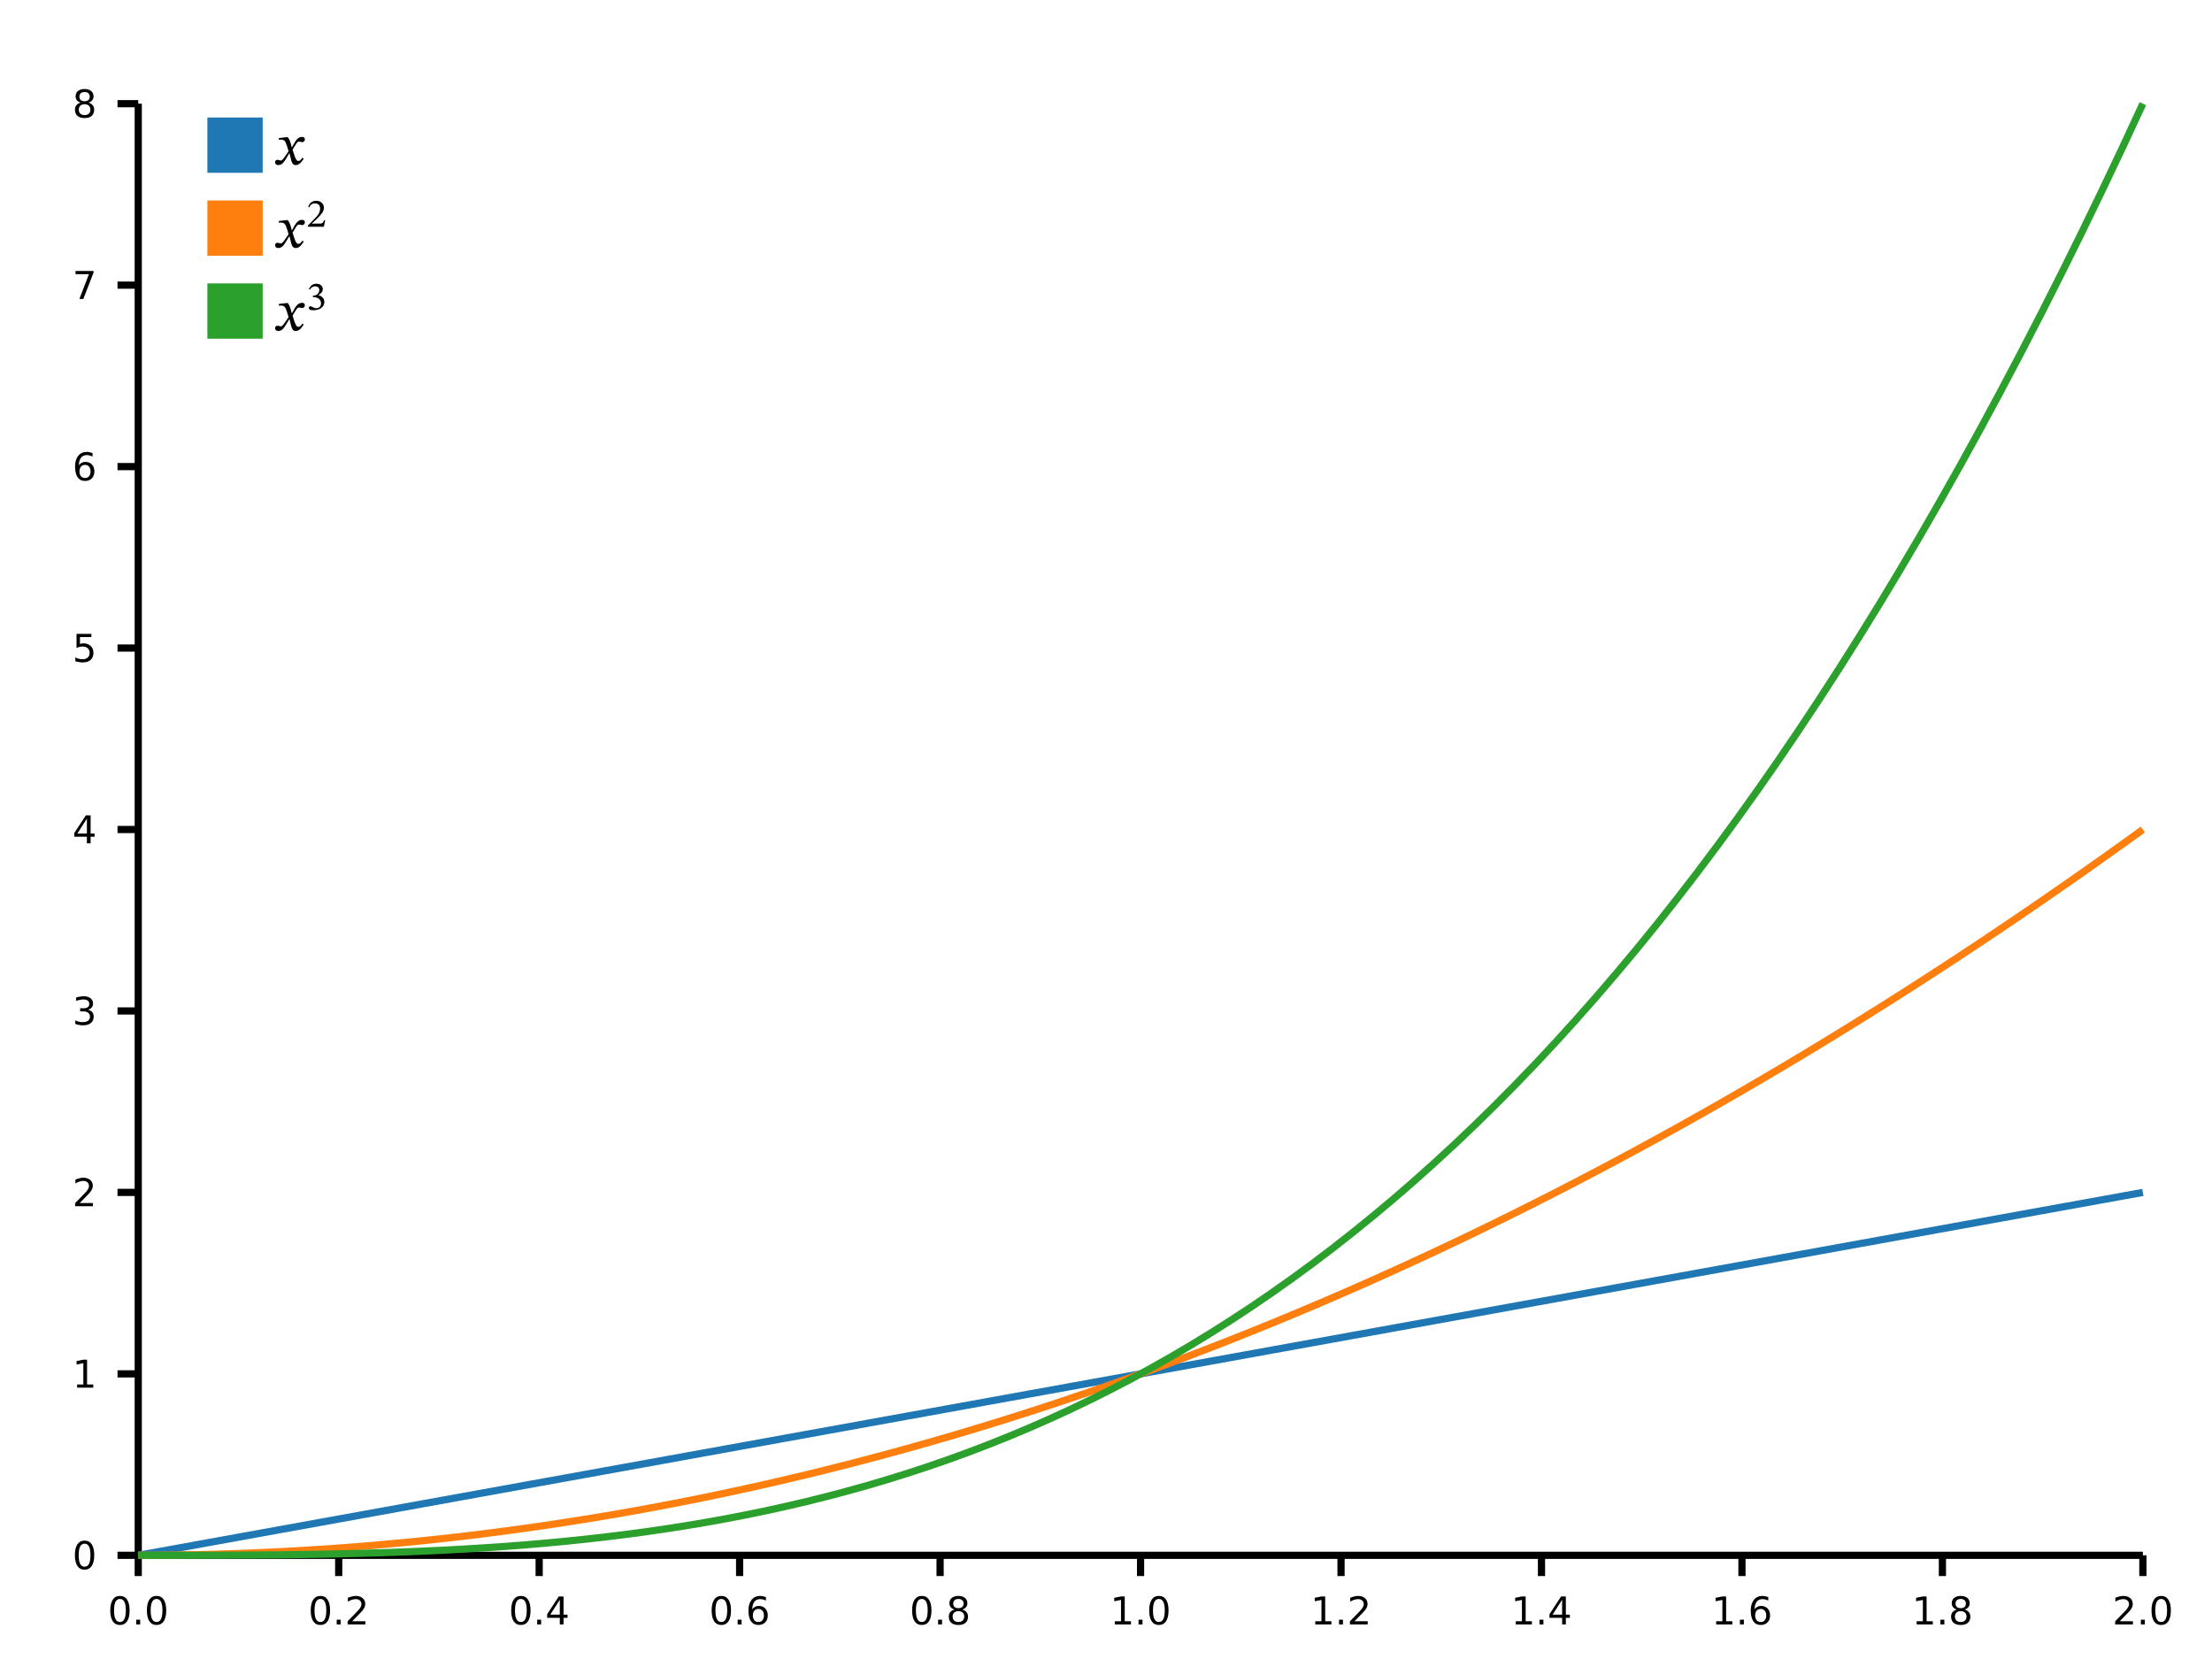
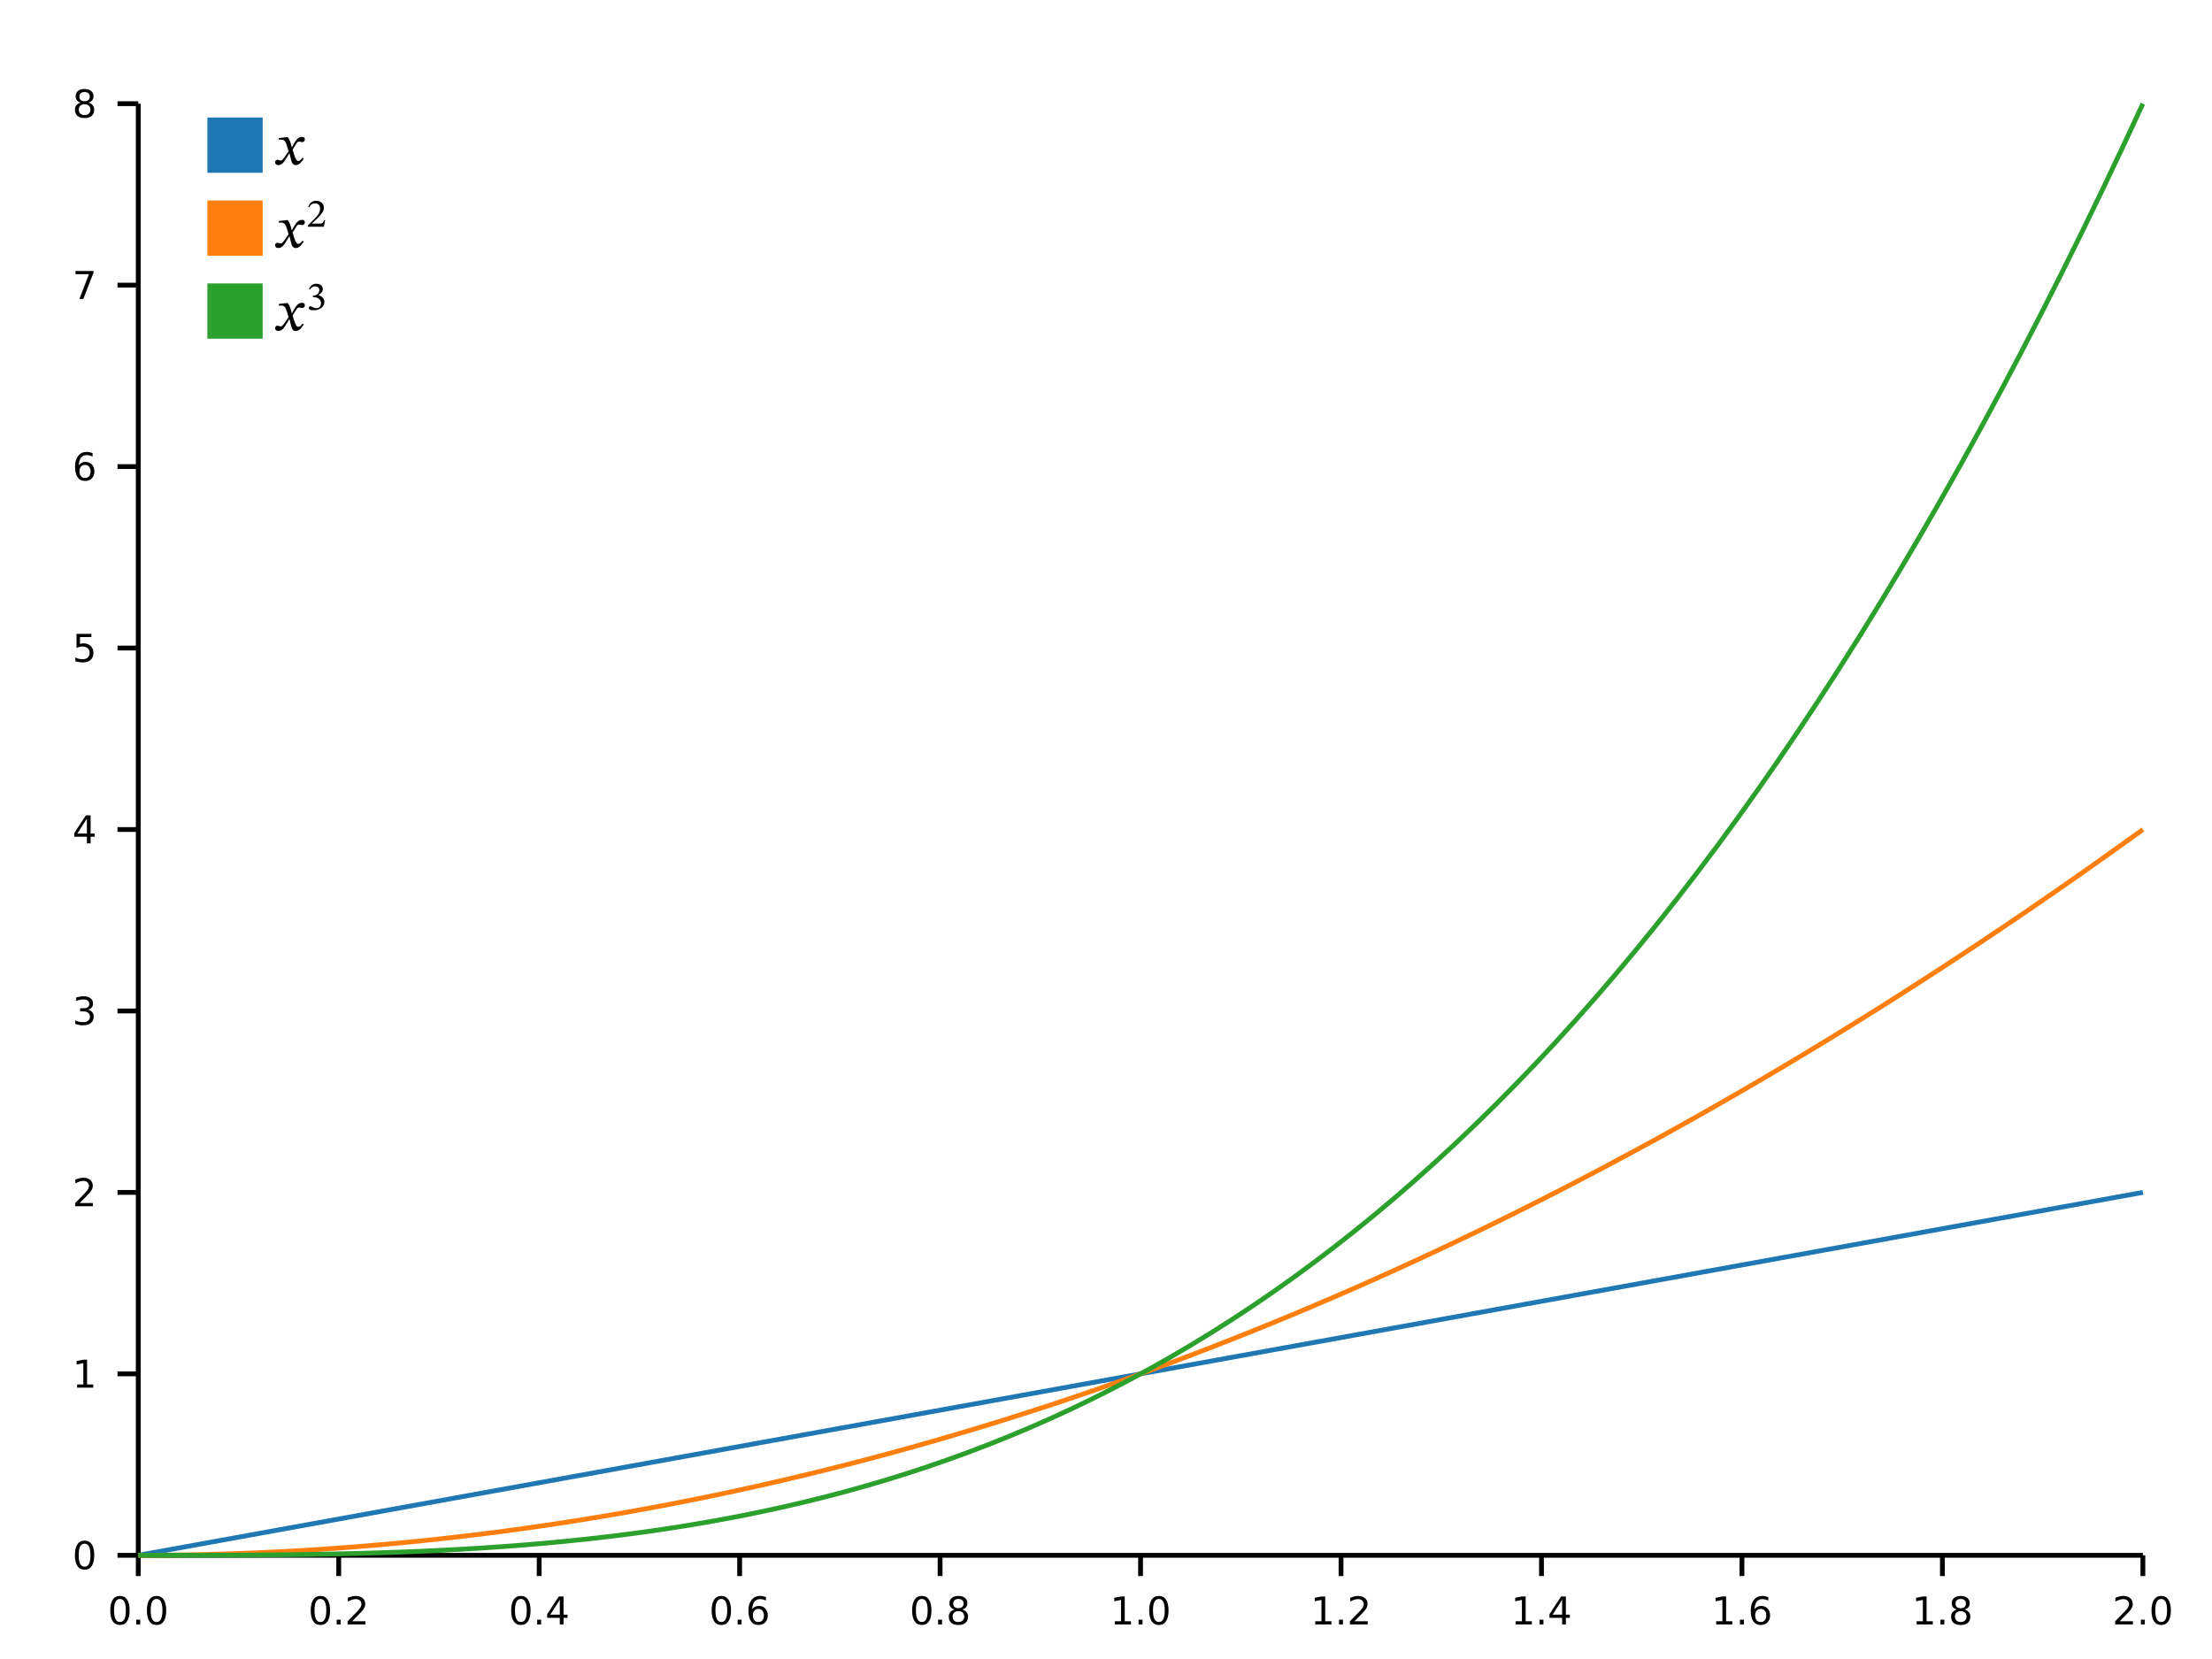
<svg xmlns="http://www.w3.org/2000/svg" xmlns:xlink="http://www.w3.org/1999/xlink" width="640px" height="480px" viewBox="0 0 640 480" version="1.1">
  <defs>
    <g>
      <symbol overflow="visible" id="glyph0-0">
        <path style="stroke:none;" d="M 0.547 1.969 L 0.547 -7.828 L 6.109 -7.828 L 6.109 1.969 Z M 1.172 1.344 L 5.484 1.344 L 5.484 -7.203 L 1.172 -7.203 Z M 1.172 1.344 " />
      </symbol>
      <symbol overflow="visible" id="glyph0-1">
        <path style="stroke:none;" d="M 3.531 -7.375 C 2.969 -7.375 2.539 -7.098 2.25 -6.547 C 1.969 -5.992 1.828 -5.16 1.828 -4.047 C 1.828 -2.93 1.969 -2.094 2.25 -1.531 C 2.539 -0.977 2.969 -0.703 3.531 -0.703 C 4.102 -0.703 4.531 -0.977 4.812 -1.531 C 5.094 -2.094 5.234 -2.93 5.234 -4.047 C 5.234 -5.16 5.094 -5.992 4.812 -6.547 C 4.531 -7.098 4.102 -7.375 3.531 -7.375 Z M 3.531 -8.25 C 4.438 -8.25 5.129 -7.891 5.609 -7.172 C 6.086 -6.453 6.328 -5.41 6.328 -4.047 C 6.328 -2.68 6.086 -1.641 5.609 -0.922 C 5.129 -0.203 4.438 0.156 3.531 0.156 C 2.625 0.156 1.93 -0.203 1.453 -0.922 C 0.973 -1.641 0.734 -2.68 0.734 -4.047 C 0.734 -5.41 0.973 -6.453 1.453 -7.172 C 1.93 -7.891 2.625 -8.25 3.531 -8.25 Z M 3.531 -8.25 " />
      </symbol>
      <symbol overflow="visible" id="glyph0-2">
        <path style="stroke:none;" d="M 1.188 -1.375 L 2.328 -1.375 L 2.328 0 L 1.188 0 Z M 1.188 -1.375 " />
      </symbol>
      <symbol overflow="visible" id="glyph0-3">
        <path style="stroke:none;" d="M 2.125 -0.922 L 5.953 -0.922 L 5.953 0 L 0.812 0 L 0.812 -0.922 C 1.227 -1.348 1.797 -1.926 2.516 -2.656 C 3.234 -3.383 3.688 -3.852 3.875 -4.062 C 4.219 -4.457 4.457 -4.789 4.594 -5.062 C 4.738 -5.332 4.812 -5.598 4.812 -5.859 C 4.812 -6.297 4.66 -6.648 4.359 -6.922 C 4.055 -7.191 3.66 -7.328 3.172 -7.328 C 2.828 -7.328 2.461 -7.266 2.078 -7.141 C 1.703 -7.023 1.301 -6.848 0.875 -6.609 L 0.875 -7.703 C 1.312 -7.879 1.723 -8.016 2.109 -8.109 C 2.492 -8.203 2.844 -8.25 3.156 -8.25 C 4 -8.25 4.664 -8.035 5.156 -7.609 C 5.656 -7.191 5.906 -6.633 5.906 -5.938 C 5.906 -5.602 5.844 -5.285 5.719 -4.984 C 5.594 -4.691 5.367 -4.344 5.047 -3.938 C 4.953 -3.832 4.66 -3.523 4.172 -3.016 C 3.691 -2.516 3.008 -1.816 2.125 -0.922 Z M 2.125 -0.922 " />
      </symbol>
      <symbol overflow="visible" id="glyph0-4">
        <path style="stroke:none;" d="M 4.203 -7.141 L 1.438 -2.828 L 4.203 -2.828 Z M 3.906 -8.094 L 5.281 -8.094 L 5.281 -2.828 L 6.438 -2.828 L 6.438 -1.906 L 5.281 -1.906 L 5.281 0 L 4.203 0 L 4.203 -1.906 L 0.547 -1.906 L 0.547 -2.969 Z M 3.906 -8.094 " />
      </symbol>
      <symbol overflow="visible" id="glyph0-5">
        <path style="stroke:none;" d="M 3.672 -4.484 C 3.172 -4.484 2.773 -4.316 2.484 -3.984 C 2.203 -3.648 2.062 -3.188 2.062 -2.594 C 2.062 -2.008 2.203 -1.547 2.484 -1.203 C 2.773 -0.867 3.172 -0.703 3.672 -0.703 C 4.16 -0.703 4.547 -0.867 4.828 -1.203 C 5.117 -1.547 5.266 -2.008 5.266 -2.594 C 5.266 -3.188 5.117 -3.648 4.828 -3.984 C 4.547 -4.316 4.16 -4.484 3.672 -4.484 Z M 5.844 -7.922 L 5.844 -6.922 C 5.57 -7.047 5.297 -7.145 5.016 -7.219 C 4.734 -7.289 4.453 -7.328 4.172 -7.328 C 3.453 -7.328 2.898 -7.082 2.516 -6.594 C 2.141 -6.102 1.922 -5.363 1.859 -4.375 C 2.078 -4.688 2.348 -4.926 2.672 -5.094 C 2.992 -5.27 3.348 -5.359 3.734 -5.359 C 4.547 -5.359 5.188 -5.109 5.656 -4.609 C 6.133 -4.117 6.375 -3.445 6.375 -2.594 C 6.375 -1.758 6.125 -1.094 5.625 -0.594 C 5.133 -0.094 4.484 0.156 3.672 0.156 C 2.734 0.156 2.016 -0.203 1.516 -0.922 C 1.023 -1.641 0.781 -2.68 0.781 -4.047 C 0.781 -5.328 1.082 -6.348 1.688 -7.109 C 2.289 -7.867 3.109 -8.25 4.141 -8.25 C 4.41 -8.25 4.688 -8.219 4.969 -8.156 C 5.25 -8.102 5.539 -8.023 5.844 -7.922 Z M 5.844 -7.922 " />
      </symbol>
      <symbol overflow="visible" id="glyph0-6">
        <path style="stroke:none;" d="M 3.531 -3.844 C 3.008 -3.844 2.598 -3.703 2.297 -3.422 C 2.004 -3.148 1.859 -2.77 1.859 -2.281 C 1.859 -1.789 2.004 -1.406 2.297 -1.125 C 2.598 -0.844 3.008 -0.703 3.531 -0.703 C 4.051 -0.703 4.461 -0.844 4.766 -1.125 C 5.066 -1.406 5.219 -1.789 5.219 -2.281 C 5.219 -2.77 5.066 -3.148 4.766 -3.422 C 4.461 -3.703 4.051 -3.844 3.531 -3.844 Z M 2.438 -4.312 C 1.969 -4.426 1.598 -4.645 1.328 -4.969 C 1.066 -5.289 0.938 -5.68 0.938 -6.141 C 0.938 -6.785 1.164 -7.297 1.625 -7.672 C 2.094 -8.055 2.727 -8.25 3.531 -8.25 C 4.332 -8.25 4.961 -8.055 5.422 -7.672 C 5.891 -7.297 6.125 -6.785 6.125 -6.141 C 6.125 -5.68 5.988 -5.289 5.719 -4.969 C 5.457 -4.645 5.094 -4.426 4.625 -4.312 C 5.156 -4.188 5.566 -3.941 5.859 -3.578 C 6.16 -3.223 6.312 -2.789 6.312 -2.281 C 6.312 -1.488 6.07 -0.883 5.594 -0.469 C 5.113 -0.051 4.426 0.156 3.531 0.156 C 2.633 0.156 1.945 -0.051 1.469 -0.469 C 0.988 -0.883 0.75 -1.488 0.75 -2.281 C 0.75 -2.789 0.895 -3.223 1.188 -3.578 C 1.488 -3.941 1.906 -4.188 2.438 -4.312 Z M 2.031 -6.047 C 2.031 -5.617 2.16 -5.285 2.422 -5.047 C 2.691 -4.816 3.062 -4.703 3.531 -4.703 C 4 -4.703 4.363 -4.816 4.625 -5.047 C 4.895 -5.285 5.031 -5.617 5.031 -6.047 C 5.031 -6.461 4.895 -6.785 4.625 -7.016 C 4.363 -7.254 4 -7.375 3.531 -7.375 C 3.062 -7.375 2.691 -7.254 2.422 -7.016 C 2.16 -6.785 2.031 -6.461 2.031 -6.047 Z M 2.031 -6.047 " />
      </symbol>
      <symbol overflow="visible" id="glyph0-7">
        <path style="stroke:none;" d="M 1.375 -0.922 L 3.172 -0.922 L 3.172 -7.094 L 1.219 -6.703 L 1.219 -7.703 L 3.156 -8.094 L 4.25 -8.094 L 4.25 -0.922 L 6.047 -0.922 L 6.047 0 L 1.375 0 Z M 1.375 -0.922 " />
      </symbol>
      <symbol overflow="visible" id="glyph0-8">
        <path style="stroke:none;" d="M 4.5 -4.359 C 5.031 -4.254 5.441 -4.023 5.734 -3.672 C 6.023 -3.316 6.172 -2.879 6.172 -2.359 C 6.172 -1.555 5.895 -0.938 5.344 -0.5 C 4.801 -0.062 4.023 0.156 3.016 0.156 C 2.672 0.156 2.316 0.117 1.953 0.047 C 1.598 -0.016 1.227 -0.113 0.844 -0.25 L 0.844 -1.297 C 1.145 -1.117 1.477 -0.984 1.844 -0.891 C 2.207 -0.805 2.586 -0.766 2.984 -0.766 C 3.672 -0.766 4.191 -0.898 4.547 -1.172 C 4.91 -1.441 5.094 -1.836 5.094 -2.359 C 5.094 -2.828 4.922 -3.195 4.578 -3.469 C 4.242 -3.738 3.781 -3.875 3.188 -3.875 L 2.25 -3.875 L 2.25 -4.781 L 3.234 -4.781 C 3.773 -4.781 4.188 -4.883 4.469 -5.094 C 4.75 -5.312 4.891 -5.625 4.891 -6.031 C 4.891 -6.445 4.742 -6.766 4.453 -6.984 C 4.16 -7.211 3.738 -7.328 3.188 -7.328 C 2.883 -7.328 2.562 -7.289 2.219 -7.219 C 1.875 -7.156 1.5 -7.055 1.094 -6.922 L 1.094 -7.891 C 1.508 -8.016 1.895 -8.102 2.25 -8.156 C 2.613 -8.219 2.957 -8.25 3.281 -8.25 C 4.113 -8.25 4.77 -8.055 5.25 -7.672 C 5.738 -7.297 5.984 -6.785 5.984 -6.141 C 5.984 -5.691 5.852 -5.312 5.594 -5 C 5.344 -4.695 4.977 -4.484 4.5 -4.359 Z M 4.5 -4.359 " />
      </symbol>
      <symbol overflow="visible" id="glyph0-9">
        <path style="stroke:none;" d="M 1.203 -8.094 L 5.5 -8.094 L 5.5 -7.172 L 2.203 -7.172 L 2.203 -5.188 C 2.359 -5.238 2.516 -5.281 2.672 -5.312 C 2.836 -5.344 3 -5.359 3.156 -5.359 C 4.062 -5.359 4.773 -5.109 5.297 -4.609 C 5.828 -4.117 6.094 -3.445 6.094 -2.594 C 6.094 -1.727 5.82 -1.051 5.281 -0.562 C 4.738 -0.082 3.973 0.156 2.984 0.156 C 2.648 0.156 2.305 0.125 1.953 0.062 C 1.598 0.008 1.234 -0.07 0.859 -0.188 L 0.859 -1.297 C 1.18 -1.117 1.516 -0.984 1.859 -0.891 C 2.211 -0.805 2.582 -0.766 2.969 -0.766 C 3.594 -0.766 4.086 -0.926 4.453 -1.25 C 4.816 -1.582 5 -2.031 5 -2.594 C 5 -3.156 4.816 -3.602 4.453 -3.938 C 4.086 -4.27 3.594 -4.438 2.969 -4.438 C 2.676 -4.438 2.383 -4.398 2.094 -4.328 C 1.801 -4.266 1.504 -4.164 1.203 -4.031 Z M 1.203 -8.094 " />
      </symbol>
      <symbol overflow="visible" id="glyph0-10">
        <path style="stroke:none;" d="M 0.906 -8.094 L 6.125 -8.094 L 6.125 -7.625 L 3.172 0 L 2.031 0 L 4.797 -7.172 L 0.906 -7.172 Z M 0.906 -8.094 " />
      </symbol>
      <symbol overflow="visible" id="glyph1-0">
        <path style="stroke:none;" d="M 5.328 -2.828 L 5.328 -3.094 C 5.328 -4.922 8.016 -6.219 8.016 -8.672 C 8.016 -10.406 6.562 -11.156 4.938 -11.156 C 3.25 -11.156 2.094 -10.203 2.094 -8.859 C 2.094 -8.062 2.422 -7.688 2.953 -7.688 C 3.344 -7.688 3.703 -7.906 3.703 -8.422 C 3.703 -9.047 3.344 -9.062 3.344 -9.625 C 3.344 -10.141 3.797 -10.516 4.781 -10.516 C 5.859 -10.516 6.516 -9.938 6.516 -8.625 C 6.516 -6.047 4.672 -5.438 4.672 -3.266 L 4.672 -2.828 Z M 5.969 -0.797 C 5.969 -1.312 5.625 -1.781 5.031 -1.781 C 4.422 -1.781 4.047 -1.328 4.047 -0.797 C 4.047 -0.25 4.375 0.141 5.016 0.141 C 5.625 0.141 5.969 -0.266 5.969 -0.797 Z M 9.922 2.812 L 9.922 -13.094 L 0.172 -13.094 L 0.172 2.812 Z M 9.047 1.938 L 1.016 1.938 L 1.016 -12.234 L 9.047 -12.234 Z M 9.047 1.938 " />
      </symbol>
      <symbol overflow="visible" id="glyph1-1">
        <path style="stroke:none;" d="M 5.25 -4.969 L 5.203 -4.969 L 5 -5.812 C 4.766 -6.719 4.453 -7.453 4.047 -7.922 L 3.797 -7.922 L 1.484 -7.656 L 1.484 -7.156 C 1.484 -7.156 1.734 -7.203 2 -7.203 C 3.094 -7.219 3.391 -6.766 3.828 -5.375 L 4.297 -3.844 L 3.094 -2.094 C 2.453 -1.172 2.156 -1.156 2.078 -1.156 C 1.797 -1.156 1.406 -1.359 1.031 -1.359 C 0.641 -1.359 0.391 -1 0.391 -0.672 C 0.391 -0.25 0.641 0.156 1.344 0.156 C 2.344 0.156 2.906 -0.641 3.438 -1.5 L 4.5 -3.234 L 4.562 -3.234 L 4.984 -1.547 C 5.219 -0.469 5.578 0.172 6.359 0.172 C 7.484 0.172 8.188 -0.969 8.672 -1.703 L 8.312 -1.969 C 7.875 -1.359 7.547 -1.031 7.125 -1.031 C 6.609 -1.031 6.266 -1.656 5.797 -3.188 L 5.453 -4.312 L 6.469 -5.938 C 6.75 -6.406 6.984 -6.641 7.375 -6.641 C 7.578 -6.641 7.969 -6.469 8.234 -6.469 C 8.688 -6.469 9 -6.859 9 -7.25 C 9 -7.719 8.797 -7.984 8.172 -7.984 C 7.188 -7.984 6.516 -7.172 6.062 -6.375 Z M 5.25 -4.969 " />
      </symbol>
      <symbol overflow="visible" id="glyph2-0">
        <path style="stroke:none;" d="M 3.734 -1.984 L 3.734 -2.172 C 3.734 -3.438 5.609 -4.359 5.609 -6.062 C 5.609 -7.281 4.594 -7.812 3.453 -7.812 C 2.281 -7.812 1.469 -7.141 1.469 -6.203 C 1.469 -5.656 1.688 -5.375 2.062 -5.375 C 2.344 -5.375 2.594 -5.531 2.594 -5.891 C 2.594 -6.344 2.344 -6.344 2.344 -6.734 C 2.344 -7.094 2.656 -7.359 3.344 -7.359 C 4.094 -7.359 4.562 -6.953 4.562 -6.031 C 4.562 -4.234 3.266 -3.812 3.266 -2.281 L 3.266 -1.984 Z M 4.172 -0.562 C 4.172 -0.922 3.938 -1.25 3.531 -1.25 C 3.094 -1.25 2.844 -0.938 2.844 -0.562 C 2.844 -0.172 3.062 0.094 3.516 0.094 C 3.938 0.094 4.172 -0.188 4.172 -0.562 Z M 6.938 1.969 L 6.938 -9.156 L 0.109 -9.156 L 0.109 1.969 Z M 6.344 1.359 L 0.719 1.359 L 0.719 -8.562 L 6.344 -8.562 Z M 6.344 1.359 " />
      </symbol>
      <symbol overflow="visible" id="glyph2-1">
        <path style="stroke:none;" d="M 5.422 -1.875 L 5.078 -1.875 C 4.812 -1.172 4.656 -0.922 4.031 -0.922 L 2.422 -0.922 L 1.594 -0.891 L 1.594 -0.953 L 3.141 -2.406 C 4.375 -3.656 5.047 -4.453 5.047 -5.5 C 5.047 -6.719 4.125 -7.516 2.797 -7.516 C 1.672 -7.516 0.875 -6.859 0.516 -5.734 L 0.797 -5.609 C 1.219 -6.484 1.734 -6.766 2.5 -6.766 C 3.391 -6.766 3.953 -6.203 3.953 -5.328 C 3.953 -4.094 3.375 -3.359 2.219 -2.172 L 0.438 -0.391 L 0.438 0 L 5.047 0 Z M 5.422 -1.875 " />
      </symbol>
      <symbol overflow="visible" id="glyph2-2">
        <path style="stroke:none;" d="M 1 -5.812 C 1.406 -6.438 1.828 -6.766 2.531 -6.766 C 3.25 -6.766 3.719 -6.359 3.719 -5.672 C 3.719 -4.734 2.891 -4.078 2.094 -4.078 L 1.875 -4.078 L 1.875 -3.641 L 2.109 -3.641 C 3.234 -3.641 4.219 -2.953 4.219 -1.922 C 4.219 -0.766 3.516 -0.438 2.781 -0.438 C 2.5 -0.438 2.328 -0.484 1.828 -0.734 C 1.422 -0.953 1.328 -1 1.141 -1 C 0.844 -1 0.688 -0.734 0.688 -0.484 C 0.688 -0.188 0.953 0.156 2 0.156 C 3.703 0.156 5.188 -0.672 5.188 -2.266 C 5.188 -3.297 4.406 -3.922 3.469 -4.219 L 3.469 -4.25 C 4.203 -4.719 4.734 -5.141 4.734 -5.953 C 4.734 -6.844 4.031 -7.516 2.844 -7.516 C 1.891 -7.516 1.172 -6.984 0.734 -5.969 Z M 1 -5.812 " />
      </symbol>
    </g>
  </defs>
  <g id="surface0">
-     <path style="fill:none;stroke-width:2.083;stroke-linecap:butt;stroke-linejoin:miter;stroke:rgb(0%,0%,0%);stroke-opacity:1;stroke-miterlimit:10;" d="M 40 30 L 620 30 " transform="matrix(1,0,0,-1,0,480)" />
-     <path style="fill:none;stroke-width:2.083;stroke-linecap:butt;stroke-linejoin:miter;stroke:rgb(0%,0%,0%);stroke-opacity:1;stroke-miterlimit:10;" d="M 40 30 L 40 24 M 98 30 L 98 24 M 156 30 L 156 24 M 214 30 L 214 24 M 272 30 L 272 24 M 330 30 L 330 24 M 388 30 L 388 24 M 446 30 L 446 24 M 504 30 L 504 24 M 562 30 L 562 24 M 620 30 L 620 24 " transform="matrix(1,0,0,-1,0,480)" />
+     <path style="fill:none;stroke-width:1.389;stroke-linecap:butt;stroke-linejoin:miter;stroke:rgb(0%,0%,0%);stroke-opacity:1;stroke-miterlimit:10;" d="M 40 30 L 620 30 " transform="matrix(1,0,0,-1,0,480)" />
+     <path style="fill:none;stroke-width:1.389;stroke-linecap:butt;stroke-linejoin:miter;stroke:rgb(0%,0%,0%);stroke-opacity:1;stroke-miterlimit:10;" d="M 40 30 L 40 24 M 98 30 L 98 24 M 156 30 L 156 24 M 214 30 L 214 24 M 272 30 L 272 24 M 330 30 L 330 24 M 388 30 L 388 24 M 446 30 L 446 24 M 504 30 L 504 24 M 562 30 L 562 24 M 620 30 L 620 24 " transform="matrix(1,0,0,-1,0,480)" />
    <g style="fill:rgb(0%,0%,0%);fill-opacity:1;">
      <use xlink:href="#glyph0-1" x="31.172" y="470" />
      <use xlink:href="#glyph0-2" x="38.234" y="470" />
      <use xlink:href="#glyph0-1" x="41.766" y="470" />
    </g>
    <g style="fill:rgb(0%,0%,0%);fill-opacity:1;">
      <use xlink:href="#glyph0-1" x="89.172" y="470" />
      <use xlink:href="#glyph0-2" x="96.234" y="470" />
      <use xlink:href="#glyph0-3" x="99.766" y="470" />
    </g>
    <g style="fill:rgb(0%,0%,0%);fill-opacity:1;">
      <use xlink:href="#glyph0-1" x="147.172" y="470" />
      <use xlink:href="#glyph0-2" x="154.234" y="470" />
      <use xlink:href="#glyph0-4" x="157.766" y="470" />
    </g>
    <g style="fill:rgb(0%,0%,0%);fill-opacity:1;">
      <use xlink:href="#glyph0-1" x="205.172" y="470" />
      <use xlink:href="#glyph0-2" x="212.234" y="470" />
      <use xlink:href="#glyph0-5" x="215.766" y="470" />
    </g>
    <g style="fill:rgb(0%,0%,0%);fill-opacity:1;">
      <use xlink:href="#glyph0-1" x="263.172" y="470" />
      <use xlink:href="#glyph0-2" x="270.234" y="470" />
      <use xlink:href="#glyph0-6" x="273.766" y="470" />
    </g>
    <g style="fill:rgb(0%,0%,0%);fill-opacity:1;">
      <use xlink:href="#glyph0-7" x="321.172" y="470" />
      <use xlink:href="#glyph0-2" x="328.234" y="470" />
      <use xlink:href="#glyph0-1" x="331.766" y="470" />
    </g>
    <g style="fill:rgb(0%,0%,0%);fill-opacity:1;">
      <use xlink:href="#glyph0-7" x="379.172" y="470" />
      <use xlink:href="#glyph0-2" x="386.234" y="470" />
      <use xlink:href="#glyph0-3" x="389.766" y="470" />
    </g>
    <g style="fill:rgb(0%,0%,0%);fill-opacity:1;">
      <use xlink:href="#glyph0-7" x="437.172" y="470" />
      <use xlink:href="#glyph0-2" x="444.234" y="470" />
      <use xlink:href="#glyph0-4" x="447.766" y="470" />
    </g>
    <g style="fill:rgb(0%,0%,0%);fill-opacity:1;">
      <use xlink:href="#glyph0-7" x="495.172" y="470" />
      <use xlink:href="#glyph0-2" x="502.234" y="470" />
      <use xlink:href="#glyph0-5" x="505.766" y="470" />
    </g>
    <g style="fill:rgb(0%,0%,0%);fill-opacity:1;">
      <use xlink:href="#glyph0-7" x="553.172" y="470" />
      <use xlink:href="#glyph0-2" x="560.234" y="470" />
      <use xlink:href="#glyph0-6" x="563.766" y="470" />
    </g>
    <g style="fill:rgb(0%,0%,0%);fill-opacity:1;">
      <use xlink:href="#glyph0-3" x="611.172" y="470" />
      <use xlink:href="#glyph0-2" x="618.234" y="470" />
      <use xlink:href="#glyph0-1" x="621.766" y="470" />
    </g>
-     <path style="fill:none;stroke-width:2.083;stroke-linecap:butt;stroke-linejoin:miter;stroke:rgb(0%,0%,0%);stroke-opacity:1;stroke-miterlimit:10;" d="M 40 30 L 40 450 " transform="matrix(1,0,0,-1,0,480)" />
-     <path style="fill:none;stroke-width:2.083;stroke-linecap:butt;stroke-linejoin:miter;stroke:rgb(0%,0%,0%);stroke-opacity:1;stroke-miterlimit:10;" d="M 40 30 L 34 30 M 40 82.5 L 34 82.5 M 40 135 L 34 135 M 40 187.5 L 34 187.5 M 40 240 L 34 240 M 40 292.5 L 34 292.5 M 40 345 L 34 345 M 40 397.5 L 34 397.5 M 40 450 L 34 450 " transform="matrix(1,0,0,-1,0,480)" />
+     <path style="fill:none;stroke-width:1.389;stroke-linecap:butt;stroke-linejoin:miter;stroke:rgb(0%,0%,0%);stroke-opacity:1;stroke-miterlimit:10;" d="M 40 30 L 40 450 " transform="matrix(1,0,0,-1,0,480)" />
+     <path style="fill:none;stroke-width:1.389;stroke-linecap:butt;stroke-linejoin:miter;stroke:rgb(0%,0%,0%);stroke-opacity:1;stroke-miterlimit:10;" d="M 40 30 L 34 30 M 40 82.5 L 34 82.5 M 40 135 L 34 135 M 40 187.5 L 34 187.5 M 40 240 L 34 240 M 40 292.5 L 34 292.5 M 40 345 L 34 345 M 40 397.5 L 34 397.5 M 40 450 L 34 450 " transform="matrix(1,0,0,-1,0,480)" />
    <g style="fill:rgb(0%,0%,0%);fill-opacity:1;">
      <use xlink:href="#glyph0-1" x="20.938" y="454" />
    </g>
    <g style="fill:rgb(0%,0%,0%);fill-opacity:1;">
      <use xlink:href="#glyph0-7" x="20.938" y="401.5" />
    </g>
    <g style="fill:rgb(0%,0%,0%);fill-opacity:1;">
      <use xlink:href="#glyph0-3" x="20.938" y="349" />
    </g>
    <g style="fill:rgb(0%,0%,0%);fill-opacity:1;">
      <use xlink:href="#glyph0-8" x="20.938" y="296.5" />
    </g>
    <g style="fill:rgb(0%,0%,0%);fill-opacity:1;">
      <use xlink:href="#glyph0-4" x="20.938" y="244" />
    </g>
    <g style="fill:rgb(0%,0%,0%);fill-opacity:1;">
      <use xlink:href="#glyph0-9" x="20.938" y="191.5" />
    </g>
    <g style="fill:rgb(0%,0%,0%);fill-opacity:1;">
      <use xlink:href="#glyph0-5" x="20.938" y="139" />
    </g>
    <g style="fill:rgb(0%,0%,0%);fill-opacity:1;">
      <use xlink:href="#glyph0-10" x="20.938" y="86.5" />
    </g>
    <g style="fill:rgb(0%,0%,0%);fill-opacity:1;">
      <use xlink:href="#glyph0-6" x="20.938" y="34" />
    </g>
-     <path style="fill:none;stroke-width:2.083;stroke-linecap:butt;stroke-linejoin:miter;stroke:rgb(12.157%,46.667%,70.588%);stroke-opacity:1;stroke-miterlimit:10;" d="M 40 30 L 45.859 31.062 L 51.719 32.121 L 57.574 33.184 L 63.434 34.242 L 69.293 35.305 L 75.152 36.363 L 81.012 37.426 L 86.867 38.484 L 92.727 39.547 L 98.586 40.605 L 104.445 41.668 L 110.305 42.727 L 116.16 43.789 L 122.02 44.848 L 127.879 45.91 L 133.738 46.969 L 139.598 48.031 L 145.453 49.09 L 151.312 50.152 L 157.172 51.211 L 163.031 52.273 L 168.891 53.332 L 174.746 54.395 L 180.605 55.453 L 186.465 56.516 L 192.324 57.574 L 198.184 58.637 L 204.039 59.695 L 209.898 60.758 L 215.758 61.816 L 221.617 62.879 L 227.477 63.938 L 233.332 65 L 239.191 66.062 L 245.051 67.121 L 250.91 68.184 L 256.77 69.242 L 262.625 70.305 L 268.484 71.363 L 274.344 72.426 L 280.203 73.484 L 286.062 74.547 L 291.918 75.605 L 297.777 76.668 L 303.637 77.727 L 309.496 78.789 L 315.355 79.848 L 321.211 80.91 L 327.07 81.969 L 332.93 83.031 L 338.789 84.09 L 344.645 85.152 L 350.504 86.211 L 356.363 87.273 L 362.223 88.332 L 368.082 89.395 L 373.938 90.453 L 379.797 91.516 L 385.656 92.574 L 391.516 93.637 L 397.375 94.695 L 403.23 95.758 L 409.09 96.816 L 414.949 97.879 L 420.809 98.938 L 426.668 100 L 432.523 101.062 L 438.383 102.121 L 444.242 103.184 L 450.102 104.242 L 455.961 105.305 L 461.816 106.363 L 467.676 107.426 L 473.535 108.484 L 479.395 109.547 L 485.254 110.605 L 491.109 111.668 L 496.969 112.727 L 502.828 113.789 L 508.688 114.848 L 514.547 115.91 L 520.402 116.969 L 526.262 118.031 L 532.121 119.09 L 537.98 120.152 L 543.84 121.211 L 549.695 122.273 L 555.555 123.332 L 561.414 124.395 L 567.273 125.453 L 573.133 126.516 L 578.988 127.574 L 584.848 128.637 L 590.707 129.695 L 596.566 130.758 L 602.426 131.816 L 608.281 132.879 L 614.141 133.938 L 620 135 " transform="matrix(1,0,0,-1,0,480)" />
-     <path style="fill:none;stroke-width:2.083;stroke-linecap:butt;stroke-linejoin:miter;stroke:rgb(100%,49.804%,5.49%);stroke-opacity:1;stroke-miterlimit:10;" d="M 40 30 L 45.859 30.02 L 51.719 30.086 L 57.574 30.191 L 63.434 30.344 L 69.293 30.535 L 75.152 30.77 L 81.012 31.051 L 86.867 31.371 L 92.727 31.734 L 98.586 32.145 L 104.445 32.594 L 110.305 33.086 L 116.16 33.621 L 122.02 34.199 L 127.879 34.82 L 133.738 35.484 L 139.598 36.191 L 145.453 36.941 L 151.312 37.734 L 157.172 38.57 L 163.031 39.449 L 168.891 40.371 L 174.746 41.336 L 180.605 42.34 L 186.465 43.391 L 192.324 44.484 L 198.184 45.621 L 204.039 46.797 L 209.898 48.02 L 215.758 49.285 L 221.617 50.59 L 227.477 51.941 L 233.332 53.332 L 239.191 54.77 L 245.051 56.246 L 250.91 57.77 L 256.77 59.332 L 262.625 60.941 L 268.484 62.59 L 274.344 64.281 L 280.203 66.02 L 286.062 67.797 L 291.918 69.617 L 297.777 71.48 L 303.637 73.387 L 309.496 75.34 L 315.355 77.332 L 321.211 79.367 L 327.07 81.445 L 332.93 83.566 L 338.789 85.73 L 344.645 87.938 L 350.504 90.188 L 356.363 92.48 L 362.223 94.816 L 368.082 97.191 L 373.938 99.613 L 379.797 102.078 L 385.656 104.586 L 391.516 107.137 L 397.375 109.727 L 403.23 112.363 L 409.09 115.043 L 414.949 117.762 L 420.809 120.527 L 426.668 123.332 L 432.523 126.184 L 438.383 129.074 L 444.242 132.012 L 450.102 134.988 L 455.961 138.012 L 461.816 141.074 L 467.676 144.18 L 473.535 147.332 L 479.395 150.523 L 485.254 153.758 L 491.109 157.035 L 496.969 160.359 L 502.828 163.723 L 508.688 167.129 L 514.547 170.578 L 520.402 174.07 L 526.262 177.605 L 532.121 181.184 L 537.98 184.805 L 543.84 188.469 L 549.695 192.176 L 555.555 195.926 L 561.414 199.719 L 567.273 203.555 L 573.133 207.434 L 578.988 211.352 L 584.848 215.316 L 590.707 219.324 L 596.566 223.375 L 602.426 227.465 L 608.281 231.602 L 614.141 235.777 L 620 240 " transform="matrix(1,0,0,-1,0,480)" />
-     <path style="fill:none;stroke-width:2.083;stroke-linecap:butt;stroke-linejoin:miter;stroke:rgb(17.255%,62.745%,17.255%);stroke-opacity:1;stroke-miterlimit:10;" d="M 40 30 L 45.859 30 L 51.719 30.004 L 57.574 30.012 L 63.434 30.027 L 69.293 30.055 L 75.152 30.094 L 81.012 30.148 L 86.867 30.223 L 92.727 30.316 L 98.586 30.434 L 104.445 30.574 L 110.305 30.746 L 116.16 30.949 L 122.02 31.188 L 127.879 31.461 L 133.738 31.773 L 139.598 32.125 L 145.453 32.523 L 151.312 32.969 L 157.172 33.461 L 163.031 34.008 L 168.891 34.609 L 174.746 35.266 L 180.605 35.984 L 186.465 36.762 L 192.324 37.609 L 198.184 38.52 L 204.039 39.504 L 209.898 40.559 L 215.758 41.688 L 221.617 42.895 L 227.477 44.184 L 233.332 45.555 L 239.191 47.012 L 245.051 48.559 L 250.91 50.195 L 256.77 51.926 L 262.625 53.75 L 268.484 55.676 L 274.344 57.703 L 280.203 59.832 L 286.062 62.07 L 291.918 64.414 L 297.777 66.871 L 303.637 69.445 L 309.496 72.133 L 315.355 74.941 L 321.211 77.871 L 327.07 80.926 L 332.93 84.105 L 338.789 87.418 L 344.645 90.863 L 350.504 94.441 L 356.363 98.16 L 362.223 102.016 L 368.082 106.016 L 373.938 110.16 L 379.797 114.457 L 385.656 118.898 L 391.516 123.496 L 397.375 128.25 L 403.23 133.16 L 409.09 138.234 L 414.949 143.469 L 420.809 148.875 L 426.668 154.445 L 432.523 160.188 L 438.383 166.105 L 444.242 172.195 L 450.102 178.469 L 455.961 184.926 L 461.816 191.562 L 467.676 198.387 L 473.535 205.402 L 479.395 212.609 L 485.254 220.012 L 491.109 227.613 L 496.969 235.414 L 502.828 243.414 L 508.688 251.621 L 514.547 260.039 L 520.402 268.664 L 526.262 277.5 L 532.121 286.555 L 537.98 295.828 L 543.84 305.32 L 549.695 315.039 L 555.555 324.98 L 561.414 335.148 L 567.273 345.551 L 573.133 356.188 L 578.988 367.059 L 584.848 378.172 L 590.707 389.523 L 596.566 401.121 L 602.426 412.965 L 608.281 425.055 L 614.141 437.402 L 620 450 " transform="matrix(1,0,0,-1,0,480)" />
+     <path style="fill:none;stroke-width:1.389;stroke-linecap:butt;stroke-linejoin:miter;stroke:rgb(12.157%,46.667%,70.588%);stroke-opacity:1;stroke-miterlimit:10;" d="M 40 30 L 45.859 31.062 L 51.719 32.121 L 57.574 33.184 L 63.434 34.242 L 69.293 35.305 L 75.152 36.363 L 81.012 37.426 L 86.867 38.484 L 92.727 39.547 L 98.586 40.605 L 104.445 41.668 L 110.305 42.727 L 116.16 43.789 L 122.02 44.848 L 127.879 45.91 L 133.738 46.969 L 139.598 48.031 L 145.453 49.09 L 151.312 50.152 L 157.172 51.211 L 163.031 52.273 L 168.891 53.332 L 174.746 54.395 L 180.605 55.453 L 186.465 56.516 L 192.324 57.574 L 198.184 58.637 L 204.039 59.695 L 209.898 60.758 L 215.758 61.816 L 221.617 62.879 L 227.477 63.938 L 233.332 65 L 239.191 66.062 L 245.051 67.121 L 250.91 68.184 L 256.77 69.242 L 262.625 70.305 L 268.484 71.363 L 274.344 72.426 L 280.203 73.484 L 286.062 74.547 L 291.918 75.605 L 297.777 76.668 L 303.637 77.727 L 309.496 78.789 L 315.355 79.848 L 321.211 80.91 L 327.07 81.969 L 332.93 83.031 L 338.789 84.09 L 344.645 85.152 L 350.504 86.211 L 356.363 87.273 L 362.223 88.332 L 368.082 89.395 L 373.938 90.453 L 379.797 91.516 L 385.656 92.574 L 391.516 93.637 L 397.375 94.695 L 403.23 95.758 L 409.09 96.816 L 414.949 97.879 L 420.809 98.938 L 426.668 100 L 432.523 101.062 L 438.383 102.121 L 444.242 103.184 L 450.102 104.242 L 455.961 105.305 L 461.816 106.363 L 467.676 107.426 L 473.535 108.484 L 479.395 109.547 L 485.254 110.605 L 491.109 111.668 L 496.969 112.727 L 502.828 113.789 L 508.688 114.848 L 514.547 115.91 L 520.402 116.969 L 526.262 118.031 L 532.121 119.09 L 537.98 120.152 L 543.84 121.211 L 549.695 122.273 L 555.555 123.332 L 561.414 124.395 L 567.273 125.453 L 573.133 126.516 L 578.988 127.574 L 584.848 128.637 L 590.707 129.695 L 596.566 130.758 L 602.426 131.816 L 608.281 132.879 L 614.141 133.938 L 620 135 " transform="matrix(1,0,0,-1,0,480)" />
+     <path style="fill:none;stroke-width:1.389;stroke-linecap:butt;stroke-linejoin:miter;stroke:rgb(100%,49.804%,5.49%);stroke-opacity:1;stroke-miterlimit:10;" d="M 40 30 L 45.859 30.02 L 51.719 30.086 L 57.574 30.191 L 63.434 30.344 L 69.293 30.535 L 75.152 30.77 L 81.012 31.051 L 86.867 31.371 L 92.727 31.734 L 98.586 32.145 L 104.445 32.594 L 110.305 33.086 L 116.16 33.621 L 122.02 34.199 L 127.879 34.82 L 133.738 35.484 L 139.598 36.191 L 145.453 36.941 L 151.312 37.734 L 157.172 38.57 L 163.031 39.449 L 168.891 40.371 L 174.746 41.336 L 180.605 42.34 L 186.465 43.391 L 192.324 44.484 L 198.184 45.621 L 204.039 46.797 L 209.898 48.02 L 215.758 49.285 L 221.617 50.59 L 227.477 51.941 L 233.332 53.332 L 239.191 54.77 L 245.051 56.246 L 250.91 57.77 L 256.77 59.332 L 262.625 60.941 L 268.484 62.59 L 274.344 64.281 L 280.203 66.02 L 286.062 67.797 L 291.918 69.617 L 297.777 71.48 L 303.637 73.387 L 309.496 75.34 L 315.355 77.332 L 321.211 79.367 L 327.07 81.445 L 332.93 83.566 L 338.789 85.73 L 344.645 87.938 L 350.504 90.188 L 356.363 92.48 L 362.223 94.816 L 368.082 97.191 L 373.938 99.613 L 379.797 102.078 L 385.656 104.586 L 391.516 107.137 L 397.375 109.727 L 403.23 112.363 L 409.09 115.043 L 414.949 117.762 L 420.809 120.527 L 426.668 123.332 L 432.523 126.184 L 438.383 129.074 L 444.242 132.012 L 450.102 134.988 L 455.961 138.012 L 461.816 141.074 L 467.676 144.18 L 473.535 147.332 L 479.395 150.523 L 485.254 153.758 L 491.109 157.035 L 496.969 160.359 L 502.828 163.723 L 508.688 167.129 L 514.547 170.578 L 520.402 174.07 L 526.262 177.605 L 532.121 181.184 L 537.98 184.805 L 543.84 188.469 L 549.695 192.176 L 555.555 195.926 L 561.414 199.719 L 567.273 203.555 L 573.133 207.434 L 578.988 211.352 L 584.848 215.316 L 590.707 219.324 L 596.566 223.375 L 602.426 227.465 L 608.281 231.602 L 614.141 235.777 L 620 240 " transform="matrix(1,0,0,-1,0,480)" />
+     <path style="fill:none;stroke-width:1.389;stroke-linecap:butt;stroke-linejoin:miter;stroke:rgb(17.255%,62.745%,17.255%);stroke-opacity:1;stroke-miterlimit:10;" d="M 40 30 L 45.859 30 L 51.719 30.004 L 57.574 30.012 L 63.434 30.027 L 69.293 30.055 L 75.152 30.094 L 81.012 30.148 L 86.867 30.223 L 92.727 30.316 L 98.586 30.434 L 104.445 30.574 L 110.305 30.746 L 116.16 30.949 L 122.02 31.188 L 127.879 31.461 L 133.738 31.773 L 139.598 32.125 L 145.453 32.523 L 151.312 32.969 L 157.172 33.461 L 163.031 34.008 L 168.891 34.609 L 174.746 35.266 L 180.605 35.984 L 186.465 36.762 L 192.324 37.609 L 198.184 38.52 L 204.039 39.504 L 209.898 40.559 L 215.758 41.688 L 221.617 42.895 L 227.477 44.184 L 233.332 45.555 L 239.191 47.012 L 245.051 48.559 L 250.91 50.195 L 256.77 51.926 L 262.625 53.75 L 268.484 55.676 L 274.344 57.703 L 280.203 59.832 L 286.062 62.07 L 291.918 64.414 L 297.777 66.871 L 303.637 69.445 L 309.496 72.133 L 315.355 74.941 L 321.211 77.871 L 327.07 80.926 L 332.93 84.105 L 338.789 87.418 L 344.645 90.863 L 350.504 94.441 L 356.363 98.16 L 362.223 102.016 L 368.082 106.016 L 373.938 110.16 L 379.797 114.457 L 385.656 118.898 L 391.516 123.496 L 397.375 128.25 L 403.23 133.16 L 409.09 138.234 L 414.949 143.469 L 420.809 148.875 L 426.668 154.445 L 432.523 160.188 L 438.383 166.105 L 444.242 172.195 L 450.102 178.469 L 455.961 184.926 L 461.816 191.562 L 467.676 198.387 L 473.535 205.402 L 479.395 212.609 L 485.254 220.012 L 491.109 227.613 L 496.969 235.414 L 502.828 243.414 L 508.688 251.621 L 514.547 260.039 L 520.402 268.664 L 526.262 277.5 L 532.121 286.555 L 537.98 295.828 L 543.84 305.32 L 549.695 315.039 L 555.555 324.98 L 561.414 335.148 L 567.273 345.551 L 573.133 356.188 L 578.988 367.059 L 584.848 378.172 L 590.707 389.523 L 596.566 401.121 L 602.426 412.965 L 608.281 425.055 L 614.141 437.402 L 620 450 " transform="matrix(1,0,0,-1,0,480)" />
    <path style=" stroke:none;fill-rule:nonzero;fill:rgb(12.157%,46.667%,70.588%);fill-opacity:1;" d="M 60 50 L 76 50 L 76 34 L 60 34 L 60 50 " />
    <g style="fill:rgb(0%,0%,0%);fill-opacity:1;">
      <use xlink:href="#glyph1-1" x="79.2" y="47.6" />
    </g>
    <path style=" stroke:none;fill-rule:nonzero;fill:rgb(100%,49.804%,5.49%);fill-opacity:1;" d="M 60 74 L 76 74 L 76 58 L 60 58 L 60 74 " />
    <g style="fill:rgb(0%,0%,0%);fill-opacity:1;">
      <use xlink:href="#glyph1-1" x="79.2" y="71.6" />
    </g>
    <g style="fill:rgb(0%,0%,0%);fill-opacity:1;">
      <use xlink:href="#glyph2-1" x="88.662" y="65.61" />
    </g>
    <path style=" stroke:none;fill-rule:nonzero;fill:rgb(17.255%,62.745%,17.255%);fill-opacity:1;" d="M 60 98 L 76 98 L 76 82 L 60 82 L 60 98 " />
    <g style="fill:rgb(0%,0%,0%);fill-opacity:1;">
      <use xlink:href="#glyph1-1" x="79.2" y="95.6" />
    </g>
    <g style="fill:rgb(0%,0%,0%);fill-opacity:1;">
      <use xlink:href="#glyph2-2" x="88.662" y="89.61" />
    </g>
  </g>
</svg>
